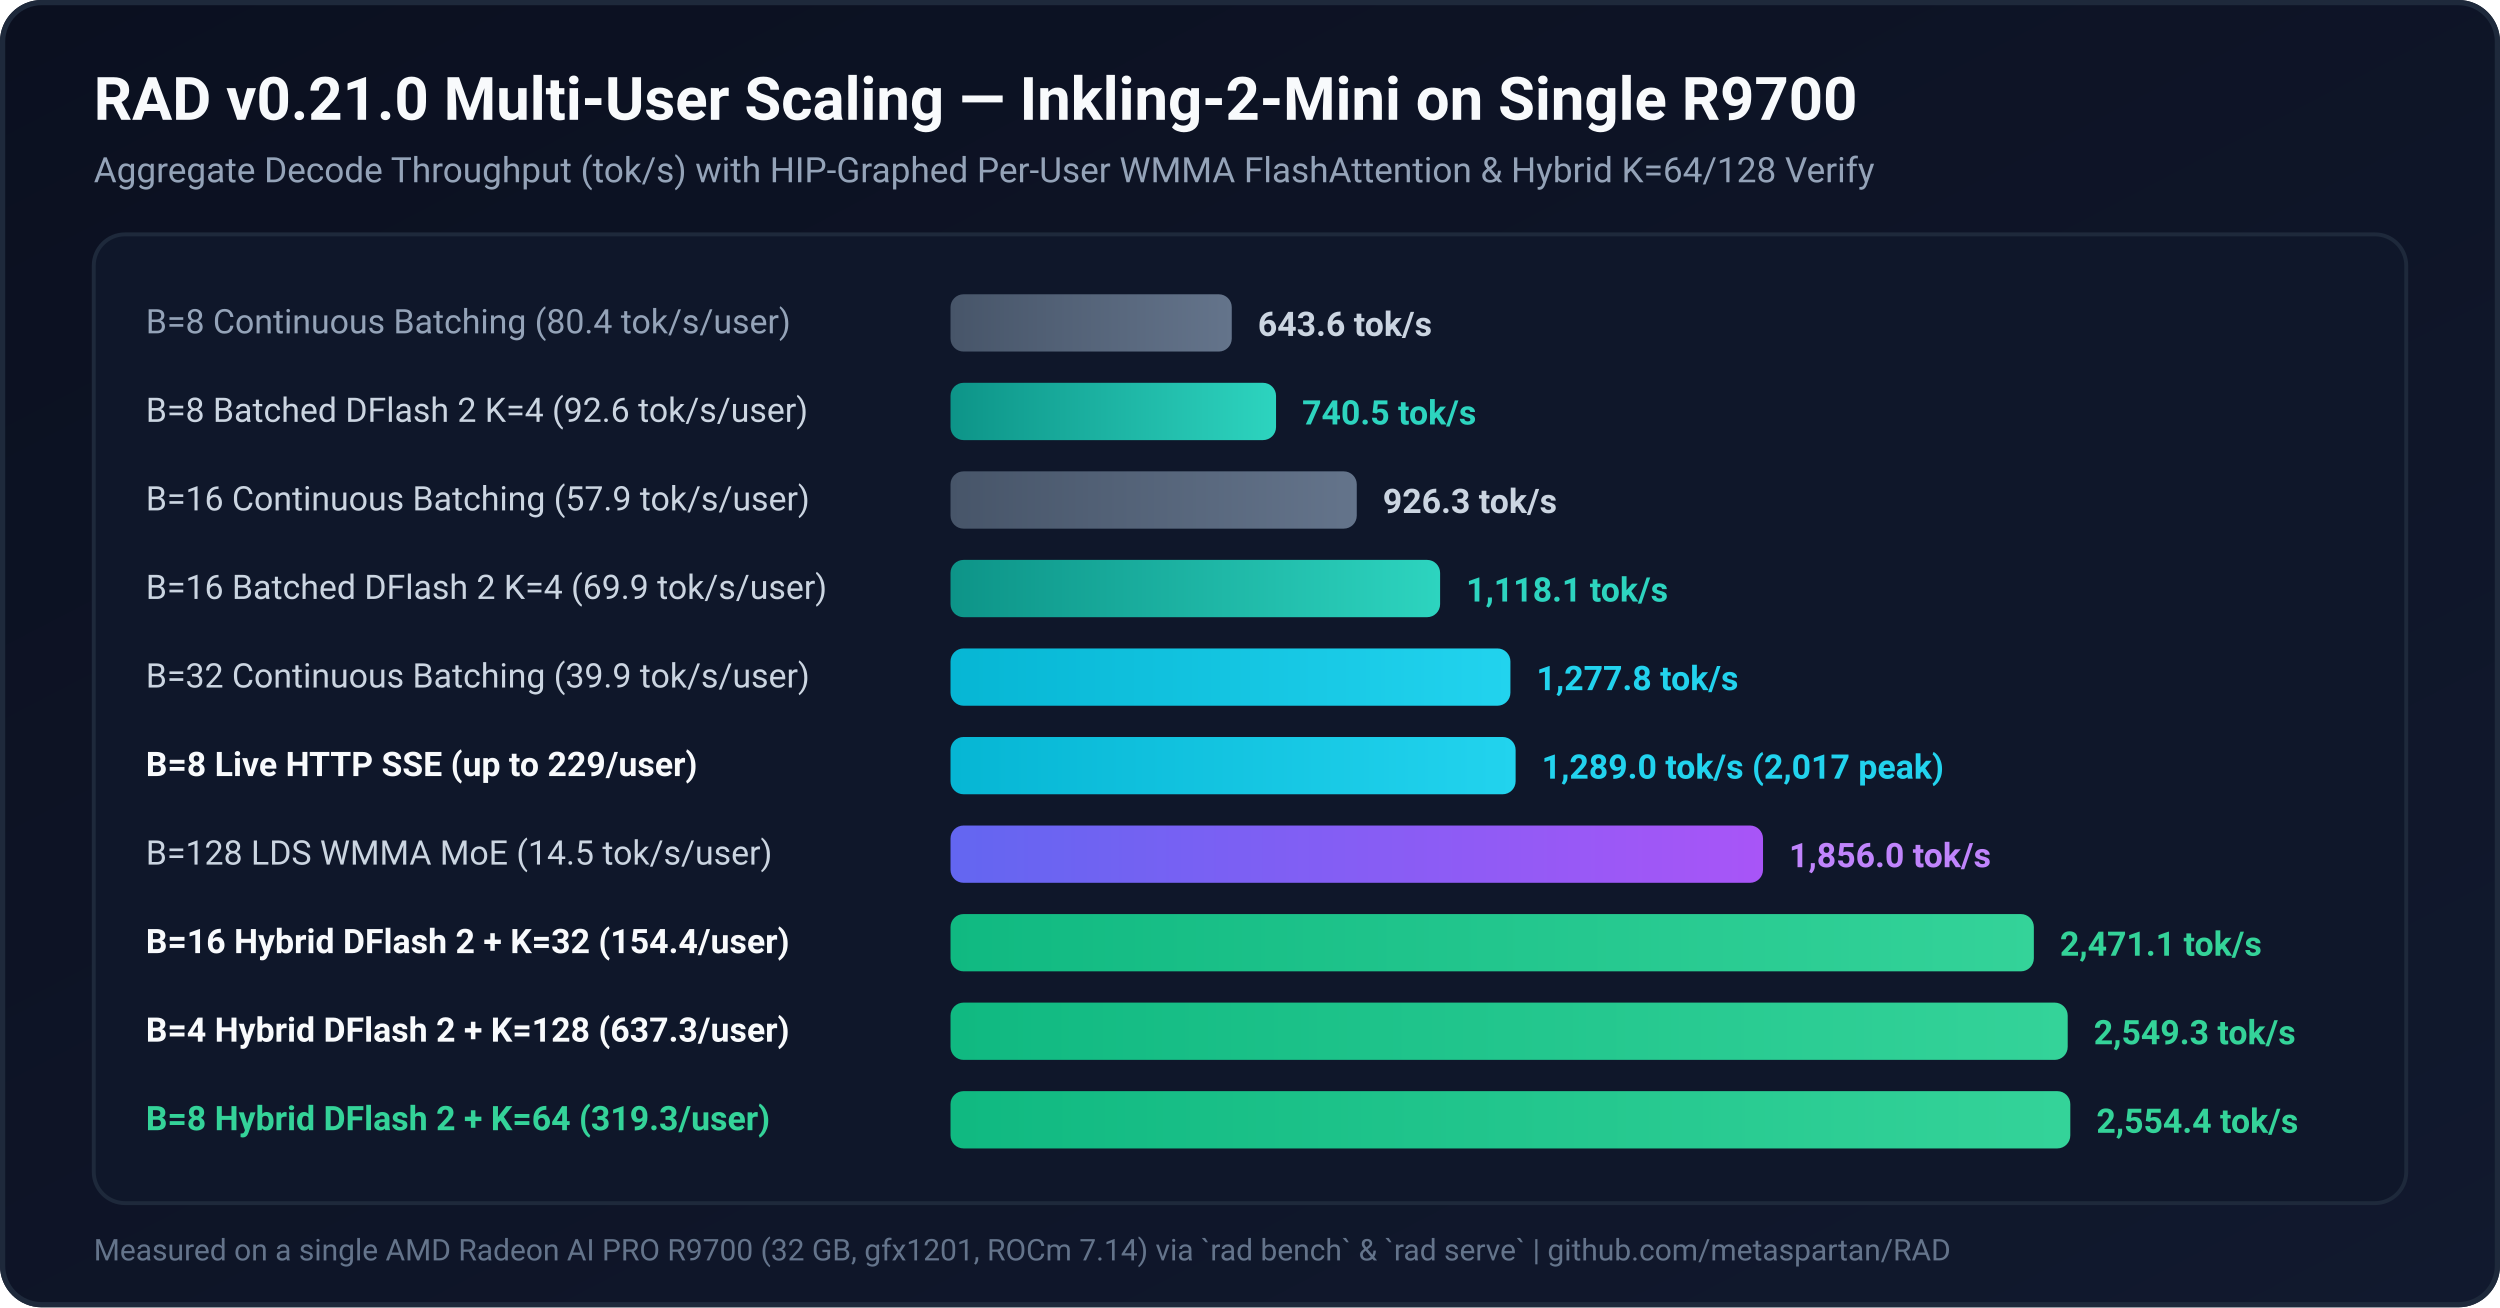
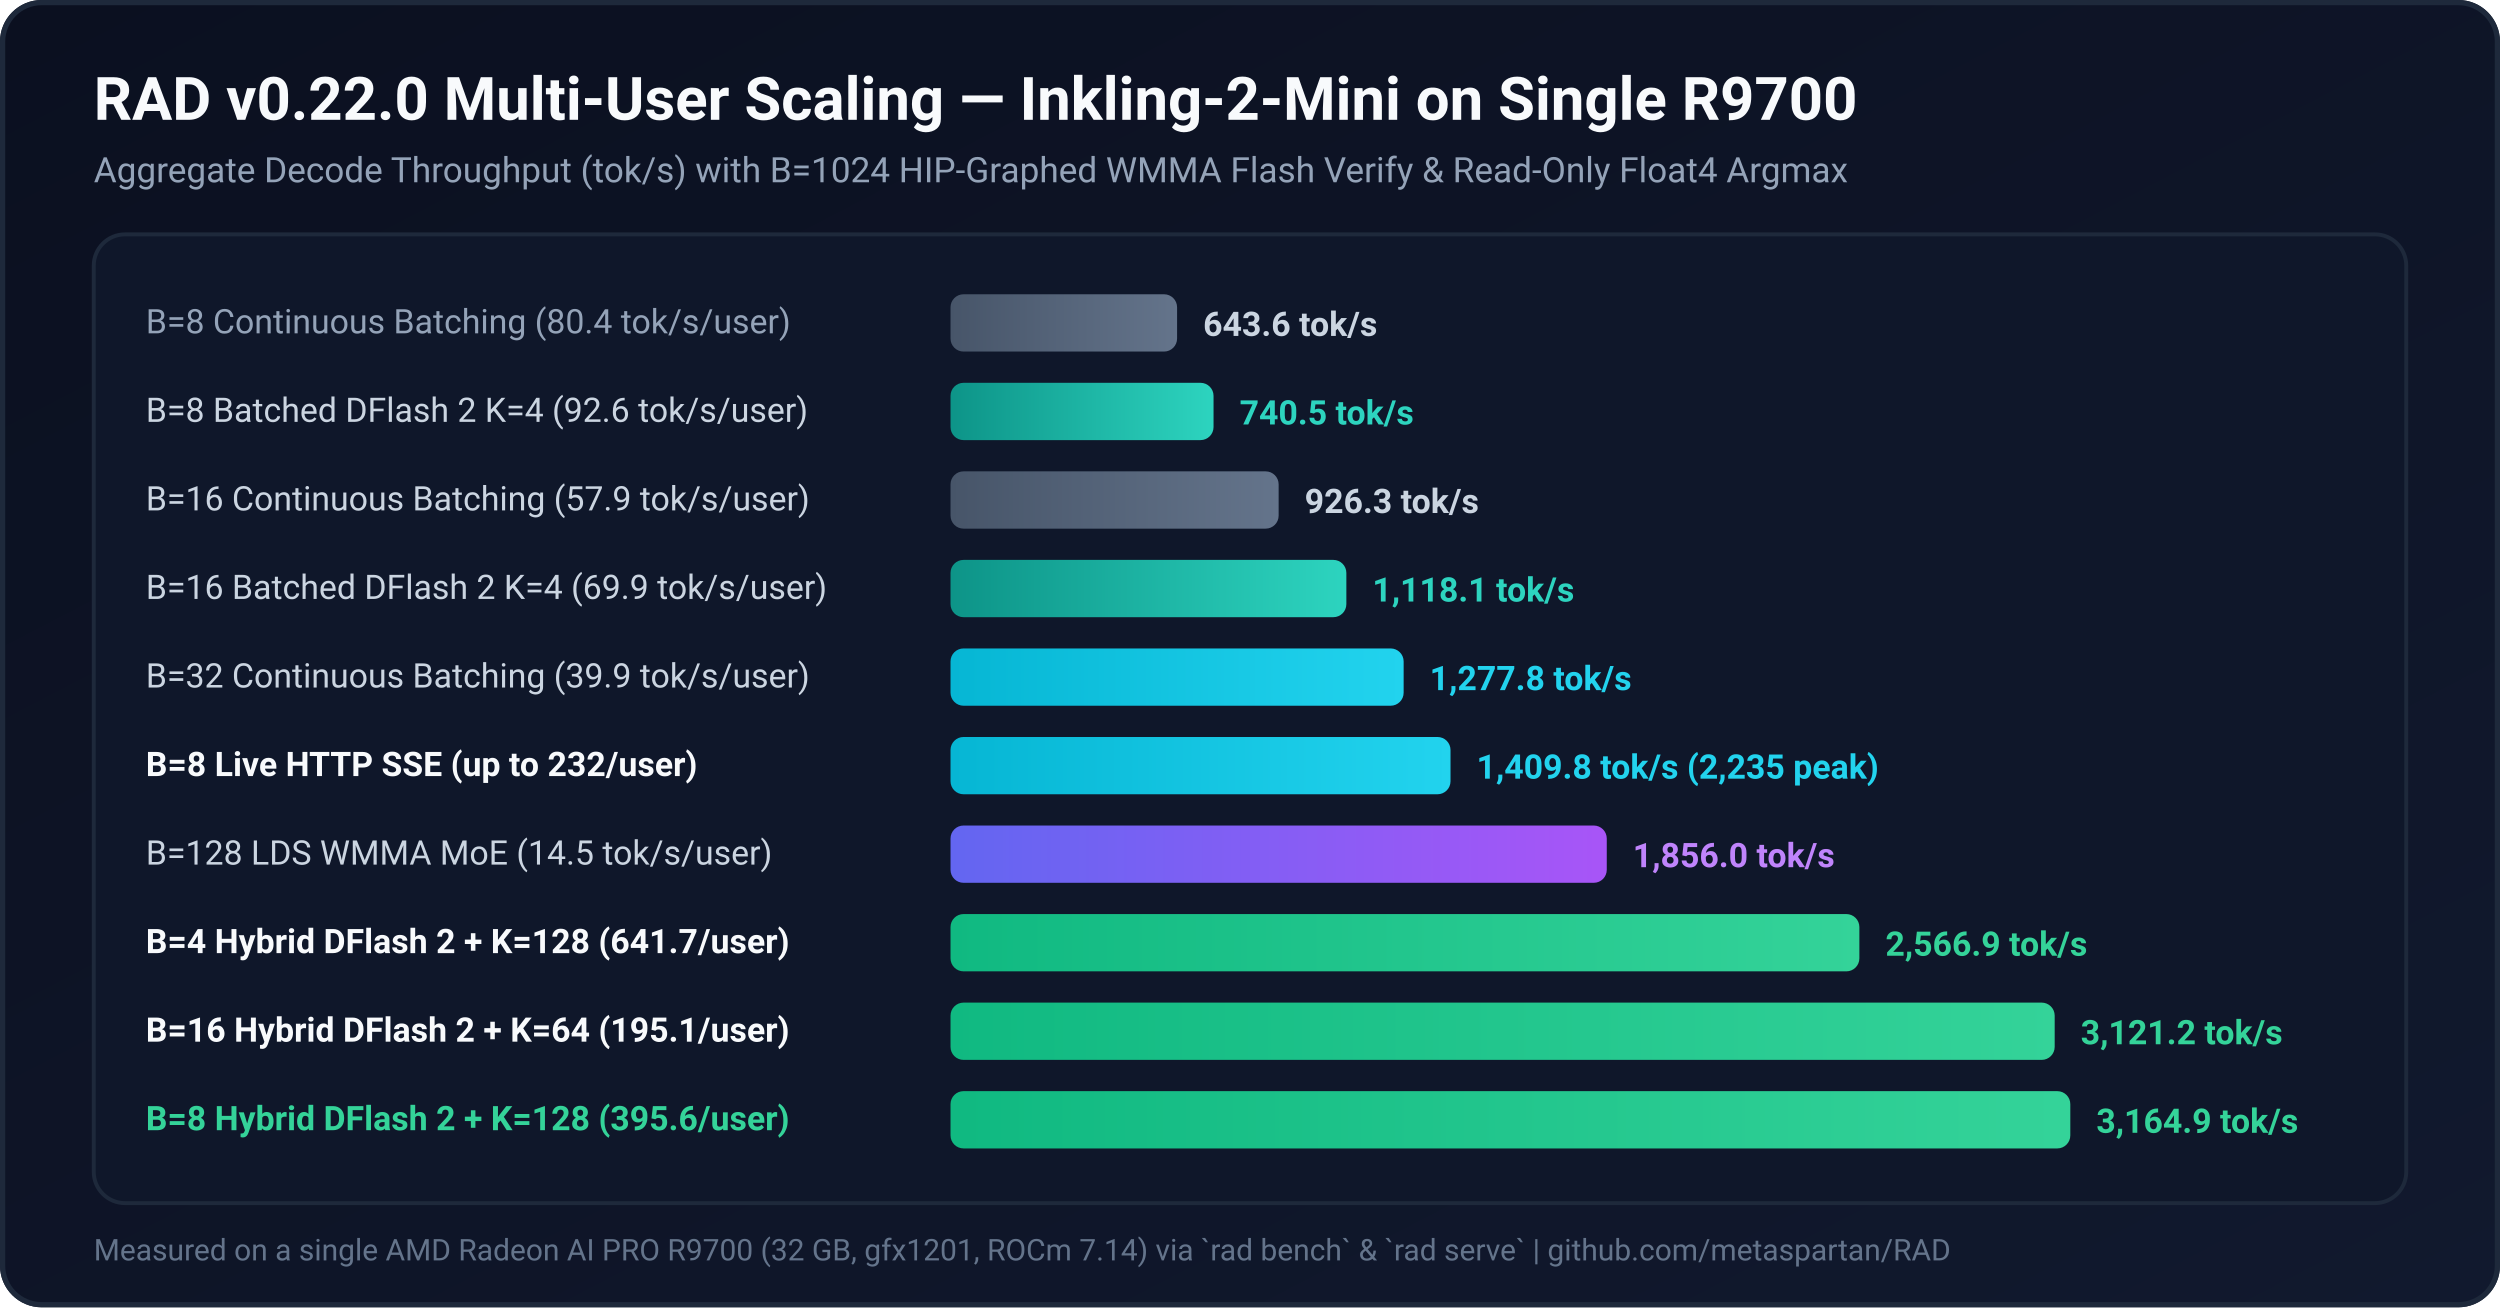
<svg xmlns="http://www.w3.org/2000/svg" viewBox="0 0 960 502" width="960" height="502">
  <defs>
    <linearGradient id="bg" x1="0" y1="0" x2="1" y2="1">
      <stop offset="0%" stop-color="#0b1020" />
      <stop offset="100%" stop-color="#11192e" />
    </linearGradient>
    <linearGradient id="greenGrad" x1="0" y1="0" x2="1" y2="0">
      <stop offset="0%" stop-color="#10b981" />
      <stop offset="100%" stop-color="#34d399" />
    </linearGradient>
    <linearGradient id="tealGrad" x1="0" y1="0" x2="1" y2="0">
      <stop offset="0%" stop-color="#0d9488" />
      <stop offset="100%" stop-color="#2dd4bf" />
    </linearGradient>
    <linearGradient id="cyanGrad" x1="0" y1="0" x2="1" y2="0">
      <stop offset="0%" stop-color="#06b6d4" />
      <stop offset="100%" stop-color="#22d3ee" />
    </linearGradient>
    <linearGradient id="purpleGrad" x1="0" y1="0" x2="1" y2="0">
      <stop offset="0%" stop-color="#6366f1" />
      <stop offset="100%" stop-color="#a855f7" />
    </linearGradient>
    <linearGradient id="slateGrad" x1="0" y1="0" x2="1" y2="0">
      <stop offset="0%" stop-color="#475569" />
      <stop offset="100%" stop-color="#64748b" />
    </linearGradient>
  </defs>
  <rect width="960" height="502" rx="16" fill="url(#bg)" />
  <rect x="1" y="1" width="958" height="500" rx="15" fill="none" stroke="#1e293b" stroke-width="2" />
-   <text x="36" y="46" font-family="system-ui, -apple-system, Segoe UI, Roboto, sans-serif" font-size="23" font-weight="700" fill="#f8fafc">RAD v0.21.0 Multi-User Scaling — Inkling-2-Mini on Single R9700</text>
-   <text x="36" y="70" font-family="system-ui, -apple-system, Segoe UI, Roboto, sans-serif" font-size="13.5" fill="#94a3b8">Aggregate Decode Throughput (tok/s) with HIP-Graphed Per-User WMMA FlashAttention &amp; Hybrid K=64/128 Verify</text>
+   <text x="36" y="46" font-family="system-ui, -apple-system, Segoe UI, Roboto, sans-serif" font-size="23" font-weight="700" fill="#f8fafc">RAD v0.22.0 Multi-User Scaling — Inkling-2-Mini on Single R9700</text>
+   <text x="36" y="70" font-family="system-ui, -apple-system, Segoe UI, Roboto, sans-serif" font-size="13.5" fill="#94a3b8">Aggregate Decode Throughput (tok/s) with B=1024 HIP-Graphed WMMA Flash Verify &amp; Read-Only Float4 Argmax</text>
  <rect x="36" y="90" width="888" height="372" rx="12" fill="#0f172a" stroke="#1e293b" stroke-width="1.5" />
  <text x="56" y="128" font-family="system-ui, -apple-system, Segoe UI, Roboto, sans-serif" font-size="13" fill="#94a3b8">B=8 Continuous Batching (80.4 tok/s/user)</text>
-   <rect x="365" y="113" width="108" height="22" rx="5" fill="url(#slateGrad)" />
-   <text x="483" y="129" font-family="system-ui, -apple-system, Segoe UI, Roboto, sans-serif" font-size="13" font-weight="700" fill="#cbd5e1">643.6 tok/s</text>
+   <rect x="365" y="113" width="87" height="22" rx="5" fill="url(#slateGrad)" />
+   <text x="462" y="129" font-family="system-ui, -apple-system, Segoe UI, Roboto, sans-serif" font-size="13" font-weight="700" fill="#cbd5e1">643.6 tok/s</text>
  <text x="56" y="162" font-family="system-ui, -apple-system, Segoe UI, Roboto, sans-serif" font-size="13" fill="#cbd5e1">B=8 Batched DFlash 2 K=4 (92.6 tok/s/user)</text>
-   <rect x="365" y="147" width="125" height="22" rx="5" fill="url(#tealGrad)" />
-   <text x="500" y="163" font-family="system-ui, -apple-system, Segoe UI, Roboto, sans-serif" font-size="13" font-weight="700" fill="#2dd4bf">740.5 tok/s</text>
+   <rect x="365" y="147" width="101" height="22" rx="5" fill="url(#tealGrad)" />
+   <text x="476" y="163" font-family="system-ui, -apple-system, Segoe UI, Roboto, sans-serif" font-size="13" font-weight="700" fill="#2dd4bf">740.5 tok/s</text>
  <text x="56" y="196" font-family="system-ui, -apple-system, Segoe UI, Roboto, sans-serif" font-size="13" fill="#cbd5e1">B=16 Continuous Batching (57.9 tok/s/user)</text>
-   <rect x="365" y="181" width="156" height="22" rx="5" fill="url(#slateGrad)" />
-   <text x="531" y="197" font-family="system-ui, -apple-system, Segoe UI, Roboto, sans-serif" font-size="13" font-weight="700" fill="#cbd5e1">926.3 tok/s</text>
+   <rect x="365" y="181" width="126" height="22" rx="5" fill="url(#slateGrad)" />
+   <text x="501" y="197" font-family="system-ui, -apple-system, Segoe UI, Roboto, sans-serif" font-size="13" font-weight="700" fill="#cbd5e1">926.3 tok/s</text>
  <text x="56" y="230" font-family="system-ui, -apple-system, Segoe UI, Roboto, sans-serif" font-size="13" fill="#cbd5e1">B=16 Batched DFlash 2 K=4 (69.9 tok/s/user)</text>
-   <rect x="365" y="215" width="188" height="22" rx="5" fill="url(#tealGrad)" />
-   <text x="563" y="231" font-family="system-ui, -apple-system, Segoe UI, Roboto, sans-serif" font-size="13" font-weight="700" fill="#2dd4bf">1,118.1 tok/s</text>
+   <rect x="365" y="215" width="152" height="22" rx="5" fill="url(#tealGrad)" />
+   <text x="527" y="231" font-family="system-ui, -apple-system, Segoe UI, Roboto, sans-serif" font-size="13" font-weight="700" fill="#2dd4bf">1,118.1 tok/s</text>
  <text x="56" y="264" font-family="system-ui, -apple-system, Segoe UI, Roboto, sans-serif" font-size="13" fill="#cbd5e1">B=32 Continuous Batching (39.9 tok/s/user)</text>
-   <rect x="365" y="249" width="215" height="22" rx="5" fill="url(#cyanGrad)" />
-   <text x="590" y="265" font-family="system-ui, -apple-system, Segoe UI, Roboto, sans-serif" font-size="13" font-weight="700" fill="#22d3ee">1,277.8 tok/s</text>
-   <text x="56" y="298" font-family="system-ui, -apple-system, Segoe UI, Roboto, sans-serif" font-size="13" font-weight="700" fill="#f8fafc">B=8 Live HTTP SSE (up to 229/user)</text>
-   <rect x="365" y="283" width="217" height="22" rx="5" fill="url(#cyanGrad)" />
-   <text x="592" y="299" font-family="system-ui, -apple-system, Segoe UI, Roboto, sans-serif" font-size="13" font-weight="700" fill="#22d3ee">1,289.0 tok/s (2,017 peak)</text>
+   <rect x="365" y="249" width="174" height="22" rx="5" fill="url(#cyanGrad)" />
+   <text x="549" y="265" font-family="system-ui, -apple-system, Segoe UI, Roboto, sans-serif" font-size="13" font-weight="700" fill="#22d3ee">1,277.8 tok/s</text>
+   <text x="56" y="298" font-family="system-ui, -apple-system, Segoe UI, Roboto, sans-serif" font-size="13" font-weight="700" fill="#f8fafc">B=8 Live HTTP SSE (up to 232/user)</text>
+   <rect x="365" y="283" width="192" height="22" rx="5" fill="url(#cyanGrad)" />
+   <text x="567" y="299" font-family="system-ui, -apple-system, Segoe UI, Roboto, sans-serif" font-size="13" font-weight="700" fill="#22d3ee">1,409.8 tok/s (2,235 peak)</text>
  <text x="56" y="332" font-family="system-ui, -apple-system, Segoe UI, Roboto, sans-serif" font-size="13" fill="#cbd5e1">B=128 LDS WMMA MoE (14.5 tok/s/user)</text>
-   <rect x="365" y="317" width="312" height="22" rx="5" fill="url(#purpleGrad)" />
-   <text x="687" y="333" font-family="system-ui, -apple-system, Segoe UI, Roboto, sans-serif" font-size="13" font-weight="700" fill="#c084fc">1,856.0 tok/s</text>
-   <text x="56" y="366" font-family="system-ui, -apple-system, Segoe UI, Roboto, sans-serif" font-size="13" font-weight="700" fill="#f8fafc">B=16 Hybrid DFlash 2 + K=32 (154.4/user)</text>
-   <rect x="365" y="351" width="416" height="22" rx="5" fill="url(#greenGrad)" />
-   <text x="791" y="367" font-family="system-ui, -apple-system, Segoe UI, Roboto, sans-serif" font-size="13" font-weight="700" fill="#34d399">2,471.1 tok/s</text>
-   <text x="56" y="400" font-family="system-ui, -apple-system, Segoe UI, Roboto, sans-serif" font-size="13" font-weight="700" fill="#f8fafc">B=4 Hybrid DFlash 2 + K=128 (637.3/user)</text>
-   <rect x="365" y="385" width="429" height="22" rx="5" fill="url(#greenGrad)" />
-   <text x="804" y="401" font-family="system-ui, -apple-system, Segoe UI, Roboto, sans-serif" font-size="13" font-weight="700" fill="#34d399">2,549.3 tok/s</text>
-   <text x="56" y="434" font-family="system-ui, -apple-system, Segoe UI, Roboto, sans-serif" font-size="13" font-weight="700" fill="#34d399">B=8 Hybrid DFlash 2 + K=64 (319.3/user)</text>
+   <rect x="365" y="317" width="252" height="22" rx="5" fill="url(#purpleGrad)" />
+   <text x="627" y="333" font-family="system-ui, -apple-system, Segoe UI, Roboto, sans-serif" font-size="13" font-weight="700" fill="#c084fc">1,856.0 tok/s</text>
+   <text x="56" y="366" font-family="system-ui, -apple-system, Segoe UI, Roboto, sans-serif" font-size="13" font-weight="700" fill="#f8fafc">B=4 Hybrid DFlash 2 + K=128 (641.7/user)</text>
+   <rect x="365" y="351" width="349" height="22" rx="5" fill="url(#greenGrad)" />
+   <text x="724" y="367" font-family="system-ui, -apple-system, Segoe UI, Roboto, sans-serif" font-size="13" font-weight="700" fill="#34d399">2,566.9 tok/s</text>
+   <text x="56" y="400" font-family="system-ui, -apple-system, Segoe UI, Roboto, sans-serif" font-size="13" font-weight="700" fill="#f8fafc">B=16 Hybrid DFlash 2 + K=64 (195.1/user)</text>
+   <rect x="365" y="385" width="424" height="22" rx="5" fill="url(#greenGrad)" />
+   <text x="799" y="401" font-family="system-ui, -apple-system, Segoe UI, Roboto, sans-serif" font-size="13" font-weight="700" fill="#34d399">3,121.2 tok/s</text>
+   <text x="56" y="434" font-family="system-ui, -apple-system, Segoe UI, Roboto, sans-serif" font-size="13" font-weight="700" fill="#34d399">B=8 Hybrid DFlash 2 + K=128 (395.6/user)</text>
  <rect x="365" y="419" width="430" height="22" rx="5" fill="url(#greenGrad)" />
-   <text x="805" y="435" font-family="system-ui, -apple-system, Segoe UI, Roboto, sans-serif" font-size="13" font-weight="700" fill="#34d399">2,554.4 tok/s</text>
+   <text x="805" y="435" font-family="system-ui, -apple-system, Segoe UI, Roboto, sans-serif" font-size="13" font-weight="700" fill="#34d399">3,164.9 tok/s</text>
  <text x="36" y="484" font-family="system-ui, -apple-system, Segoe UI, Roboto, sans-serif" font-size="11.5" fill="#64748b">Measured on a single AMD Radeon AI PRO R9700 (32 GB, gfx1201, ROCm 7.14) via `rad bench` &amp; `rad serve` | github.com/metaspartan/RAD</text>
</svg>
